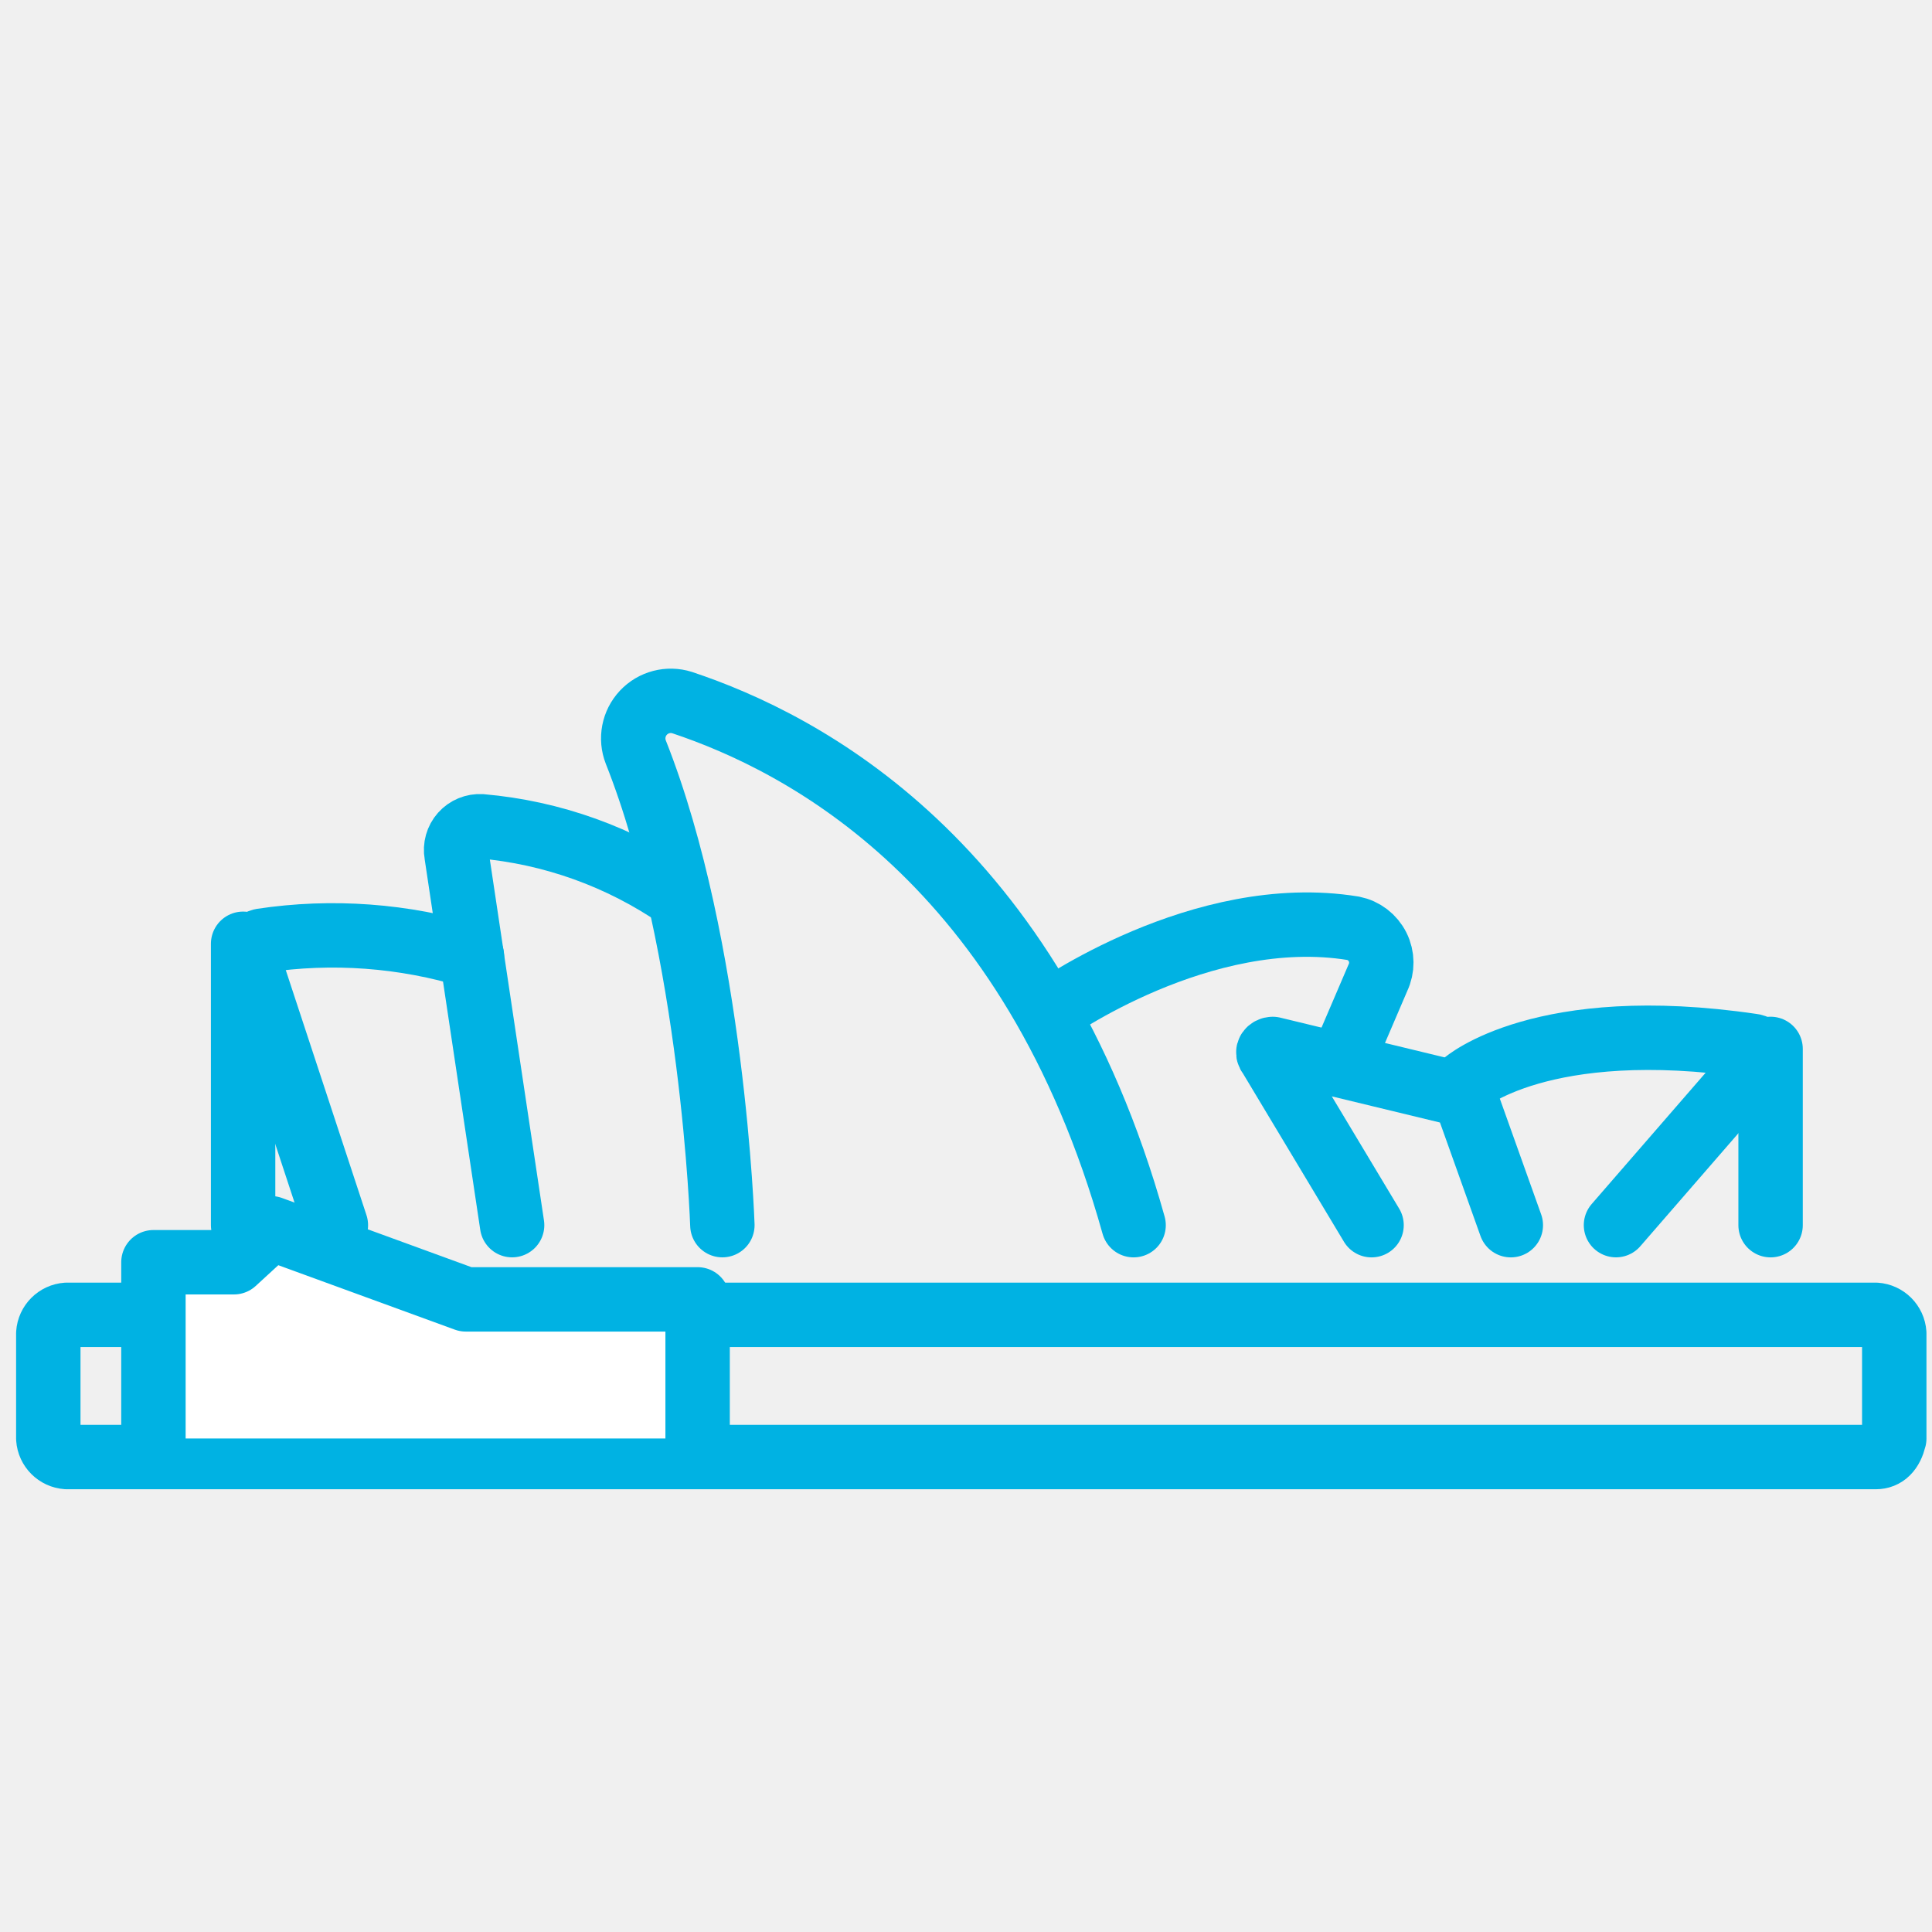
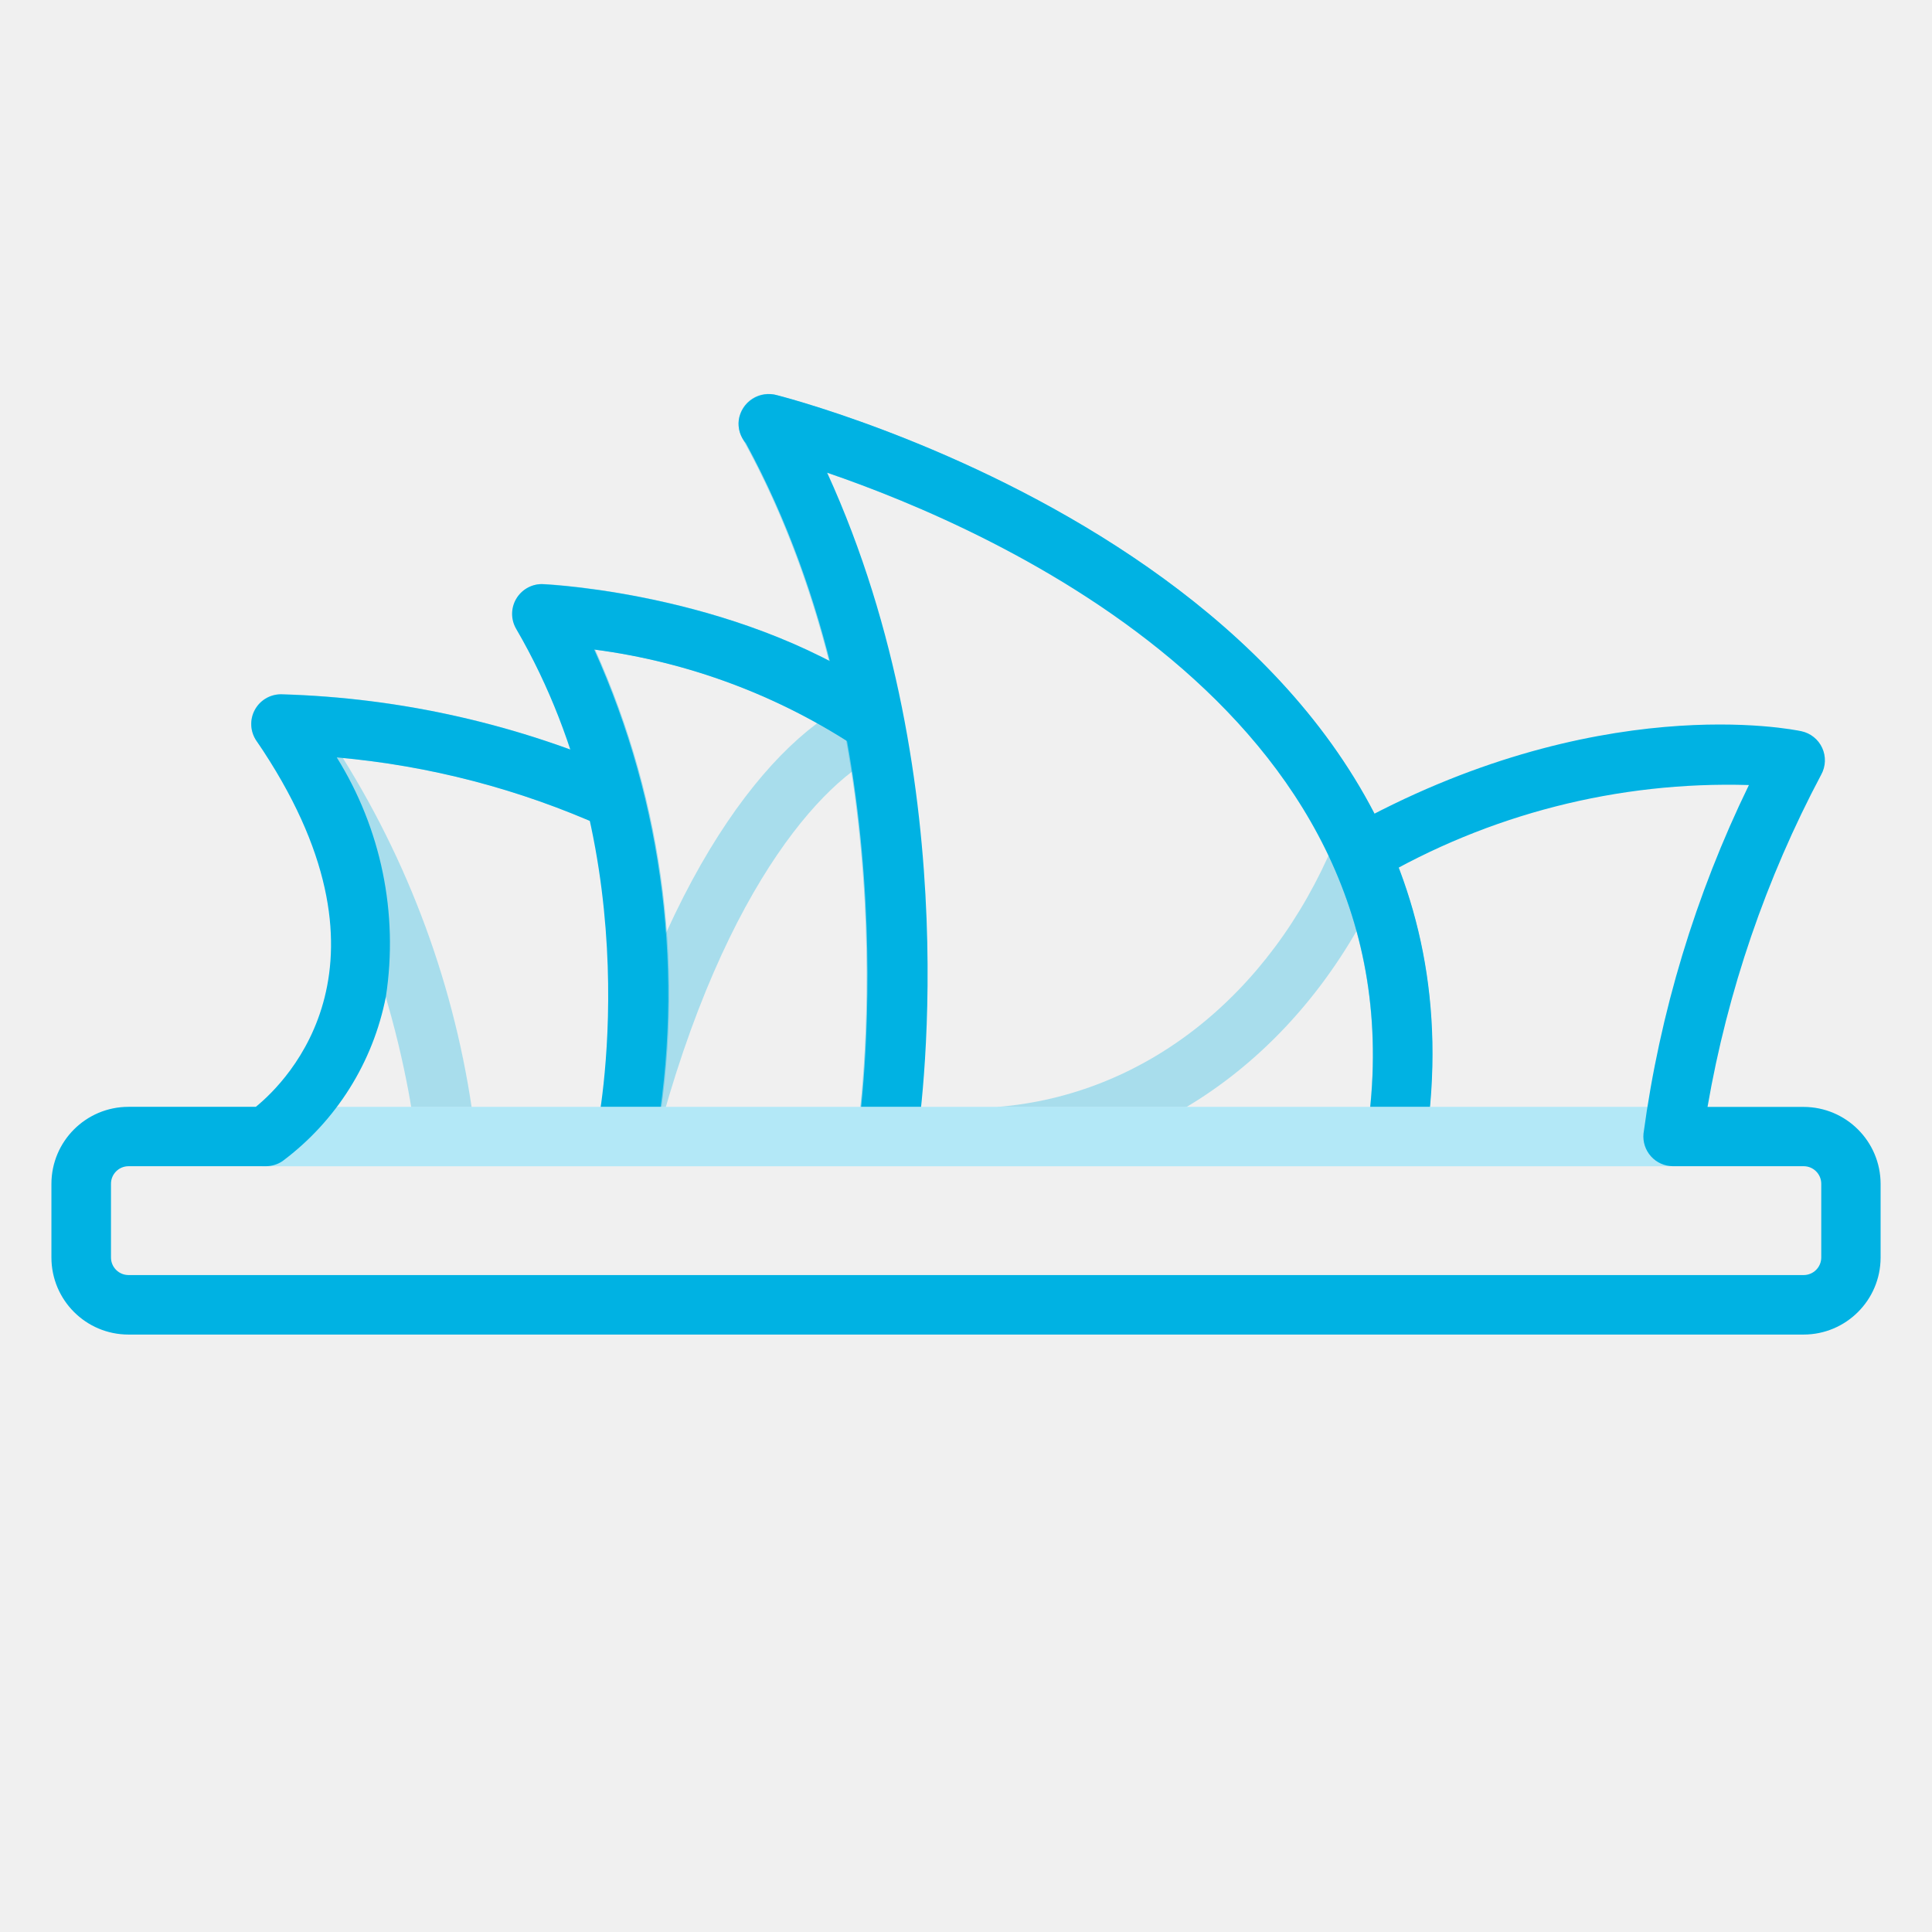
- <svg xmlns="http://www.w3.org/2000/svg" width="60" height="60" viewBox="0 0 60 60">
-   <g id="ico-aus" transform="translate(-3413 -1243)">
-     <rect id="Rectangle_2677" data-name="Rectangle 2677" width="60" height="60" transform="translate(3413 1243)" fill="none" />
-     <g id="Group_3291" data-name="Group 3291" transform="translate(230 -28.028)">
-       <path id="Path_1941" data-name="Path 1941" d="M393.688,50.428,391,42.265a.546.546,0,0,1,.384-.672,14.811,14.811,0,0,1,6.53.48" transform="translate(2799.743 1258.649)" fill="none" stroke="#00b2e3" stroke-linecap="round" stroke-linejoin="round" stroke-miterlimit="10" stroke-width="2" />
-       <path id="Path_1942" data-name="Path 1942" d="M399.428,50.287,397.7,38.764a.735.735,0,0,1,.768-.864,12.792,12.792,0,0,1,6.146,2.209" transform="translate(2799.476 1258.789)" fill="none" stroke="#00b2e3" stroke-linecap="round" stroke-linejoin="round" stroke-miterlimit="10" stroke-width="2" />
-       <path id="Path_1943" data-name="Path 1943" d="M406.185,50.126s-.288-8.642-2.689-14.692a1.167,1.167,0,0,1,1.44-1.536c3.745,1.248,10.851,4.9,14.02,16.229" transform="translate(2799.249 1258.95)" fill="none" stroke="#00b2e3" stroke-linecap="round" stroke-linejoin="round" stroke-miterlimit="10" stroke-width="2" />
-       <path id="Path_1944" data-name="Path 1944" d="M416.9,43.788s4.705-3.361,9.411-2.593a1.089,1.089,0,0,1,.768,1.536l-1.152,2.689" transform="translate(2798.713 1258.662)" fill="none" stroke="#00b2e3" stroke-linecap="round" stroke-linejoin="round" stroke-miterlimit="10" stroke-width="2" />
-       <path id="Path_1945" data-name="Path 1945" d="M431.488,50.574l-1.44-4.033-5.954-1.44c-.1,0-.192.1-.1.192l3.169,5.281" transform="translate(2798.432 1258.503)" fill="none" stroke="#00b2e3" stroke-linecap="round" stroke-linejoin="round" stroke-miterlimit="10" stroke-width="2" />
-       <path id="Path_1946" data-name="Path 1946" d="M430.3,46.142s2.4-2.113,8.931-1.152a.288.288,0,0,1,.192.48l-4.417,5.089" transform="translate(2798.18 1258.517)" fill="none" stroke="#00b2e3" stroke-linecap="round" stroke-linejoin="round" stroke-miterlimit="10" stroke-width="2" />
-       <path id="Path_1947" data-name="Path 1947" d="M441.252,58.117H385.076a.62.62,0,0,1-.576-.576V54.276a.62.62,0,0,1,.576-.576h56.176a.62.62,0,0,1,.576.576v3.265Q441.684,58.117,441.252,58.117Z" transform="translate(2800 1258.161)" fill="none" stroke="#00b2e3" stroke-linecap="round" stroke-linejoin="round" stroke-miterlimit="10" stroke-width="2" />
-       <line id="Line_1522" data-name="Line 1522" y2="5.474" transform="translate(3237.987 1303.603)" fill="none" stroke="#00b2e3" stroke-linecap="round" stroke-linejoin="round" stroke-miterlimit="10" stroke-width="2" />
-       <line id="Line_1523" data-name="Line 1523" y2="8.738" transform="translate(3190.55 1300.338)" fill="none" stroke="#00b2e3" stroke-linecap="round" stroke-linejoin="round" stroke-miterlimit="10" stroke-width="2" />
-       <path id="Path_1948" data-name="Path 1948" d="M404.8,57.43V53.109h-7.2l-6.05-2.209L390.4,51.956h-2.5V57.43" transform="translate(2799.865 1258.272)" fill="#fff" stroke="#00b2e3" stroke-linecap="round" stroke-linejoin="round" stroke-miterlimit="10" stroke-width="2" />
+ <svg xmlns="http://www.w3.org/2000/svg" width="65" height="65" viewBox="0 0 65 65">
+   <g id="Group_2485" data-name="Group 2485" transform="translate(-5702 -968.817)">
+     <path id="Path_1452" data-name="Path 1452" d="M1117.811,1039.273h-65v-65h65Zm-64-1h63v-63h-63Z" transform="translate(4649.189 -5.456)" fill="none" />
+     <g id="Group_2464" data-name="Group 2464" transform="translate(4649.189 -5.456)">
+       <path id="Path_1459" data-name="Path 1459" d="M1066.8,1012.6c-.008-.078-.792-7.806-5.314-13.339a1,1,0,0,1,.775-1.633h.008A30.927,30.927,0,0,1,1074,1000.3l-.869,1.8a27.7,27.7,0,0,0-8.785-2.325,30.773,30.773,0,0,1,4.453,12.64Z" fill="#00b2e3" opacity="0.3" />
+       <path id="Path_1460" data-name="Path 1460" d="M1074.877,1012.723l-1.955-.423c.019-.089,1.864-9.024-2.716-16.874a1,1,0,0,1,.008-1.023.965.965,0,0,1,.9-.48c.279.014,6.9.363,11.737,3.9l-1.179,1.616a20.935,20.935,0,0,0-8.839-3.311A28.217,28.217,0,0,1,1074.877,1012.723Z" fill="#00b2e3" opacity="0.4" />
+       <path id="Path_1461" data-name="Path 1461" d="M1083.63,1012.666l-1.976-.31c.02-.127,1.923-12.882-3.87-23.344a1,1,0,0,1,1.111-1.456c.247.059,24.669,6.22,21.885,25.1l-1.978-.291c2.048-13.892-12.536-20.268-18.2-22.2C1085.427,1000.713,1083.71,1012.152,1083.63,1012.666Z" fill="#00b2e3" opacity="0.4" />
+       <path id="Path_1462" data-name="Path 1462" d="M1086.539,1013.508l-.163-1.994c4.92-.4,9.151-3.723,11.319-8.887l1.844.773C1097.077,1009.267,1092.217,1013.045,1086.539,1013.508Z" fill="#00b2e3" opacity="0.3" />
+       <path id="Path_1463" data-name="Path 1463" d="M1074.868,1012.763l-1.936-.5c2.392-9.17,6.21-13.537,8.985-14.567l.7,1.875C1080.843,1000.224,1077.221,1003.742,1074.868,1012.763Z" fill="#00b2e3" opacity="0.3" />
+       <path id="Path_1464" data-name="Path 1464" d="M1074.846,1012.723l-1.955-.423c.019-.089,1.862-9.024-2.717-16.874a1,1,0,0,1,.864-1.5c.358.015,6.975.364,11.816,3.9l-1.179,1.616a20.974,20.974,0,0,0-8.873-3.316A28.227,28.227,0,0,1,1074.846,1012.723Z" fill="#00b2e3" />
+       <path id="Path_1465" data-name="Path 1465" d="M1083.657,1012.666l-1.975-.31c.019-.127,1.9-12.74-3.774-23.168a1,1,0,0,1-.242-.78,1.025,1.025,0,0,1,1.3-.836c1.427.371,24.531,6.693,21.819,25.084l-1.978-.291c2.044-13.866-12.481-20.244-18.167-22.189C1085.454,1000.722,1083.738,1012.152,1083.657,1012.666Z" fill="#00b2e3" />
+       <rect id="Rectangle_2040" data-name="Rectangle 2040" width="47.346" height="2" transform="translate(1061.638 1011.511)" fill="#fff" />
+       <rect id="Rectangle_2041" data-name="Rectangle 2041" width="47.346" height="2" transform="translate(1061.638 1011.511)" fill="#00b2e3" opacity="0.3" />
+       <path id="Path_1466" data-name="Path 1466" d="M1113.49,1019.173h-56.358a2.594,2.594,0,0,1-2.591-2.591v-2.48a2.594,2.594,0,0,1,2.591-2.591h4.286c1.051-.856,5.115-4.863.021-12.314a1,1,0,0,1,.826-1.564h.008A30.927,30.927,0,0,1,1074,1000.3l-.869,1.8a27.877,27.877,0,0,0-8.99-2.345,11.837,11.837,0,0,1,1.654,8.042,9.071,9.071,0,0,1-3.481,5.542,1,1,0,0,1-.558.17h-4.62a.591.591,0,0,0-.591.591v2.48a.591.591,0,0,0,.591.591h56.358a.592.592,0,0,0,.591-.591v-2.48a.591.591,0,0,0-.591-.591H1109.1a1,1,0,0,1-.995-1.1,38.6,38.6,0,0,1,3.546-11.724,23.431,23.431,0,0,0-12.545,3.205l-.977-1.746c8.368-4.68,15.011-3.33,15.289-3.27a1,1,0,0,1,.668,1.457,37.449,37.449,0,0,0-3.827,11.183h3.232a2.594,2.594,0,0,1,2.591,2.591v2.48A2.594,2.594,0,0,1,1113.49,1019.173Z" fill="#00b2e3" />
    </g>
  </g>
</svg>
